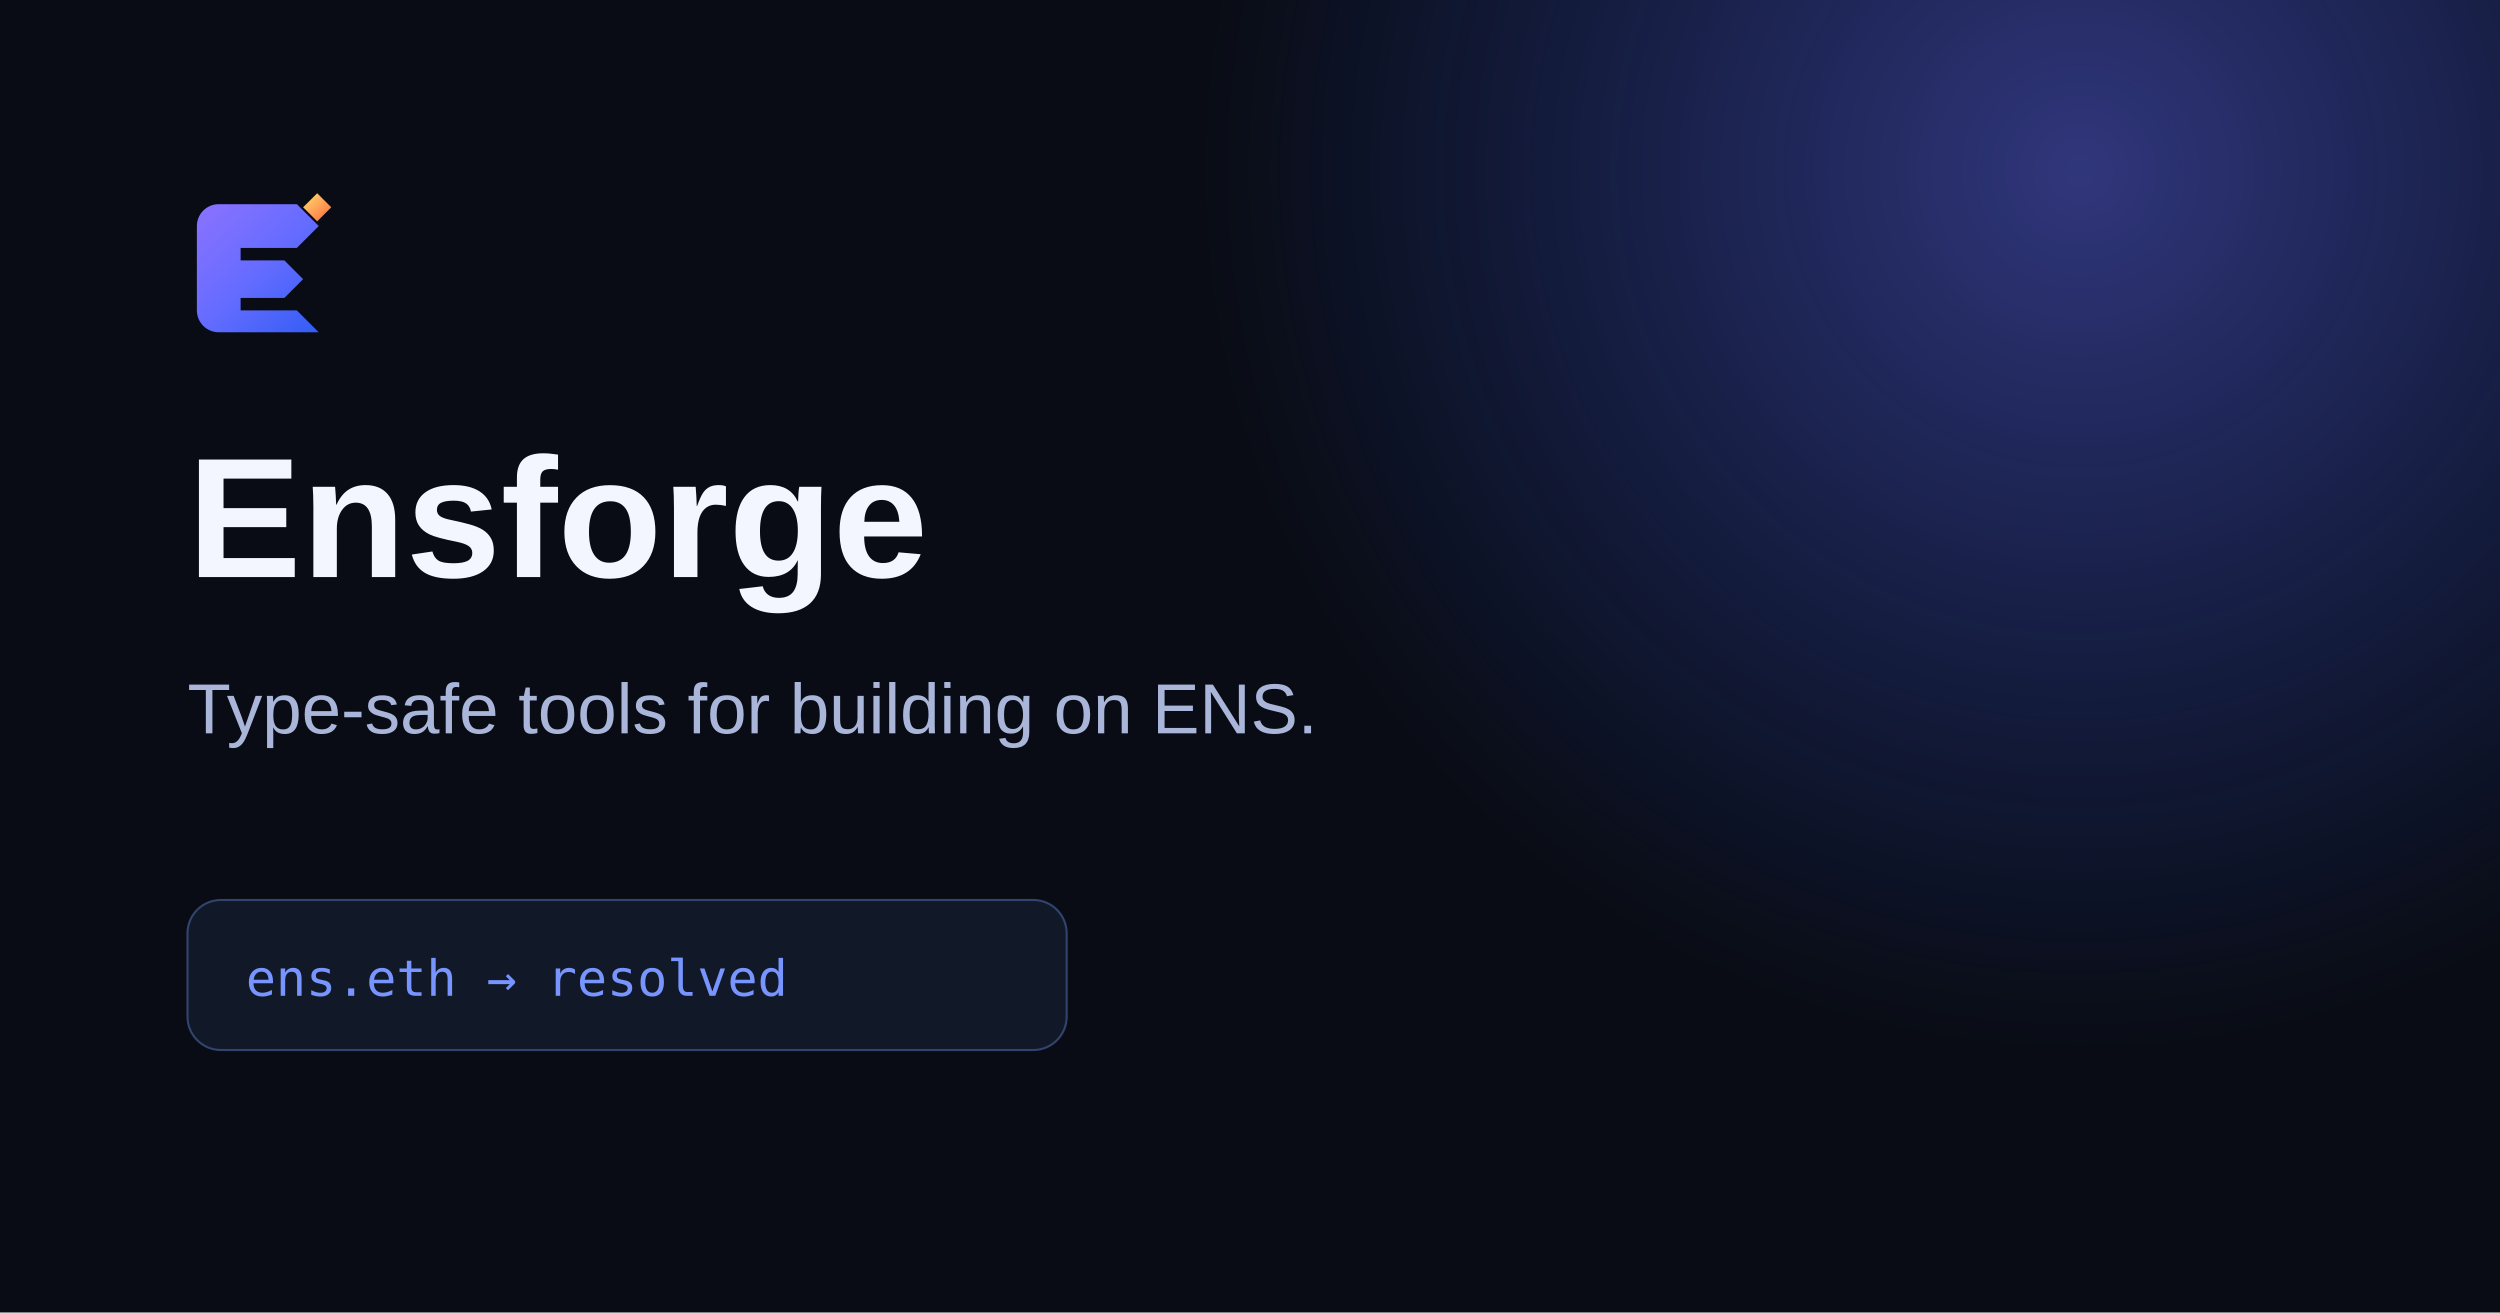
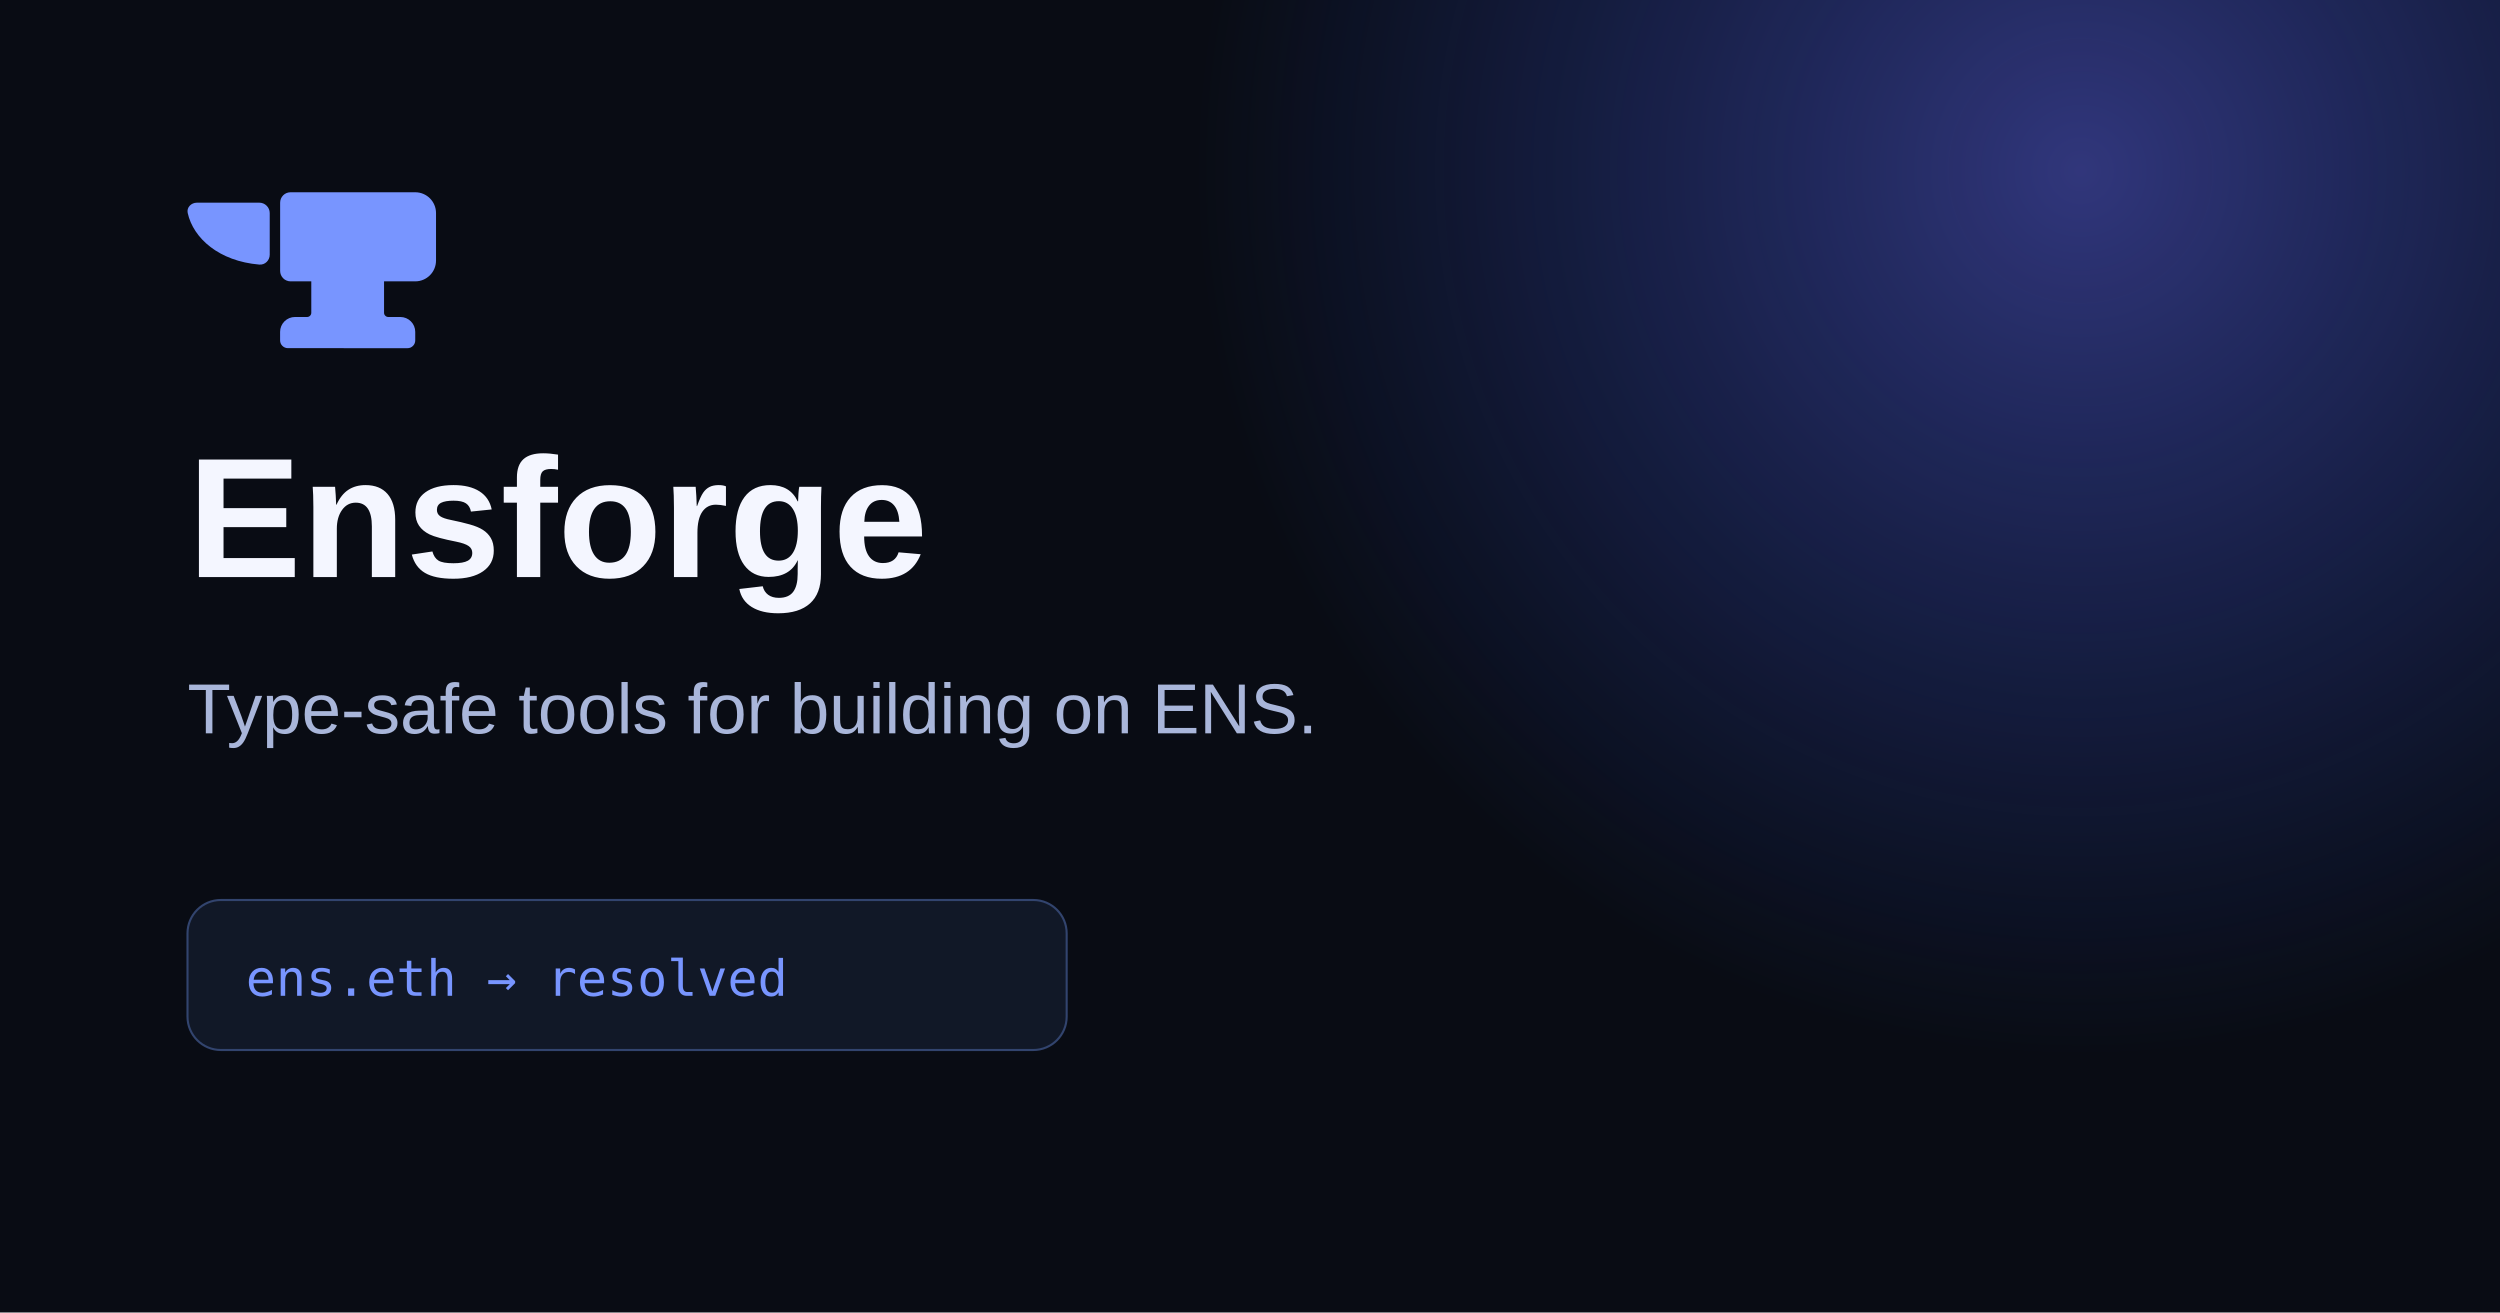
<svg xmlns="http://www.w3.org/2000/svg" width="1200" height="630" viewBox="0 0 1200 630" fill="none">
  <rect width="1200" height="630" fill="#090C14" />
  <circle cx="1000" cy="80" r="430" fill="url(#a)" fill-opacity=".44" />
-   <g transform="translate(90 92) scale(.75)">
-     <path fill="url(#steel)" d="M20 8h50l14 14-14 14H34v8h28l12 12-12 12H34v8h36l14 14H20C12.268 90 6 83.732 6 76V22C6 14.268 12.268 8 20 8Z" />
-     <path fill="url(#ember)" d="m83 1 9 9-9 9-9-9 9-9Z" />
-   </g>
+   <svg x="90" y="92" width="132" height="76" viewBox="0 0 7 4" color="#7895FF">
+     <path fill="currentColor" d="M3.151 2.117V3.068C3.151 3.096 3.14 3.123 3.12 3.143C3.1 3.164 3.072 3.175 3.044 3.175H2.735C2.635 3.175 2.539 3.215 2.468 3.286C2.397 3.357 2.357 3.453 2.357 3.553V3.771C2.357 3.824 2.378 3.874 2.415 3.91C2.452 3.947 2.502 3.968 2.554 3.968L5.6 3.969C5.626 3.969 5.652 3.964 5.676 3.954C5.699 3.944 5.721 3.929 5.739 3.911C5.758 3.893 5.772 3.871 5.782 3.847C5.792 3.823 5.797 3.798 5.797 3.772V3.553C5.797 3.503 5.787 3.454 5.768 3.408C5.749 3.362 5.721 3.321 5.686 3.286C5.651 3.251 5.61 3.223 5.564 3.204C5.518 3.185 5.469 3.175 5.419 3.175H5.111C5.097 3.175 5.083 3.172 5.07 3.167C5.057 3.161 5.045 3.153 5.035 3.143C5.025 3.134 5.017 3.122 5.011 3.109C5.006 3.096 5.003 3.082 5.003 3.068V2.078" />
+     <path fill="currentColor" d="M3.416 2.268H2.623C2.588 2.268 2.554 2.261 2.521 2.247C2.489 2.234 2.46 2.215 2.436 2.19C2.411 2.165 2.392 2.136 2.378 2.104C2.365 2.072 2.358 2.038 2.358 2.003V0.265C2.358 0.23 2.365 0.195 2.378 0.163C2.392 0.131 2.411 0.102 2.436 0.077C2.46 0.053 2.489 0.033 2.521 0.02C2.554 0.007 2.588 -3.93965e-08 2.623 0L5.797 3.8147e-06C6.089 3.8147e-06 6.326 0.237 6.326 0.529C6.326 0.921 6.326 1.347 6.326 1.738C6.326 2.031 6.089 2.268 5.797 2.268H4.474" />
+     <path fill="currentColor" d="M0.005 0.527C0.147 1.171 0.803 1.755 1.828 1.841C1.974 1.853 2.093 1.734 2.093 1.588V0.53C2.093 0.459 2.065 0.392 2.015 0.343C1.966 0.293 1.898 0.265 1.828 0.265L0.241 0.265C0.095 0.265 -0.026 0.385 0.005 0.527Z" />
+   </svg>
  <text x="90" y="277" fill="#F4F6FF" font-family="Arial, sans-serif" font-size="82" font-weight="700">Ensforge</text>
  <text x="90" y="352" fill="#A9B6DA" font-family="Arial, sans-serif" font-size="34">Type-safe tools for building on ENS.</text>
  <rect x="90" y="432" width="422" height="72" rx="16" fill="#111827" stroke="#32446E" />
  <text x="118" y="478" fill="#7895FF" font-family="monospace" font-size="24">ens.eth → resolved</text>
  <defs>
    <radialGradient id="a">
      <stop stop-color="#646CFF" />
      <stop offset="1" stop-color="#315CF5" stop-opacity="0" />
    </radialGradient>
-     <linearGradient id="steel" x1="8" y1="8" x2="88" y2="90" gradientUnits="userSpaceOnUse">
-       <stop stop-color="#8B72FF" />
-       <stop offset=".5" stop-color="#646CFF" />
-       <stop offset="1" stop-color="#315CF5" />
-     </linearGradient>
-     <linearGradient id="ember" x1="76" y1="3" x2="90" y2="18" gradientUnits="userSpaceOnUse">
-       <stop stop-color="#FFD36A" />
-       <stop offset="1" stop-color="#FF7043" />
-     </linearGradient>
  </defs>
</svg>
